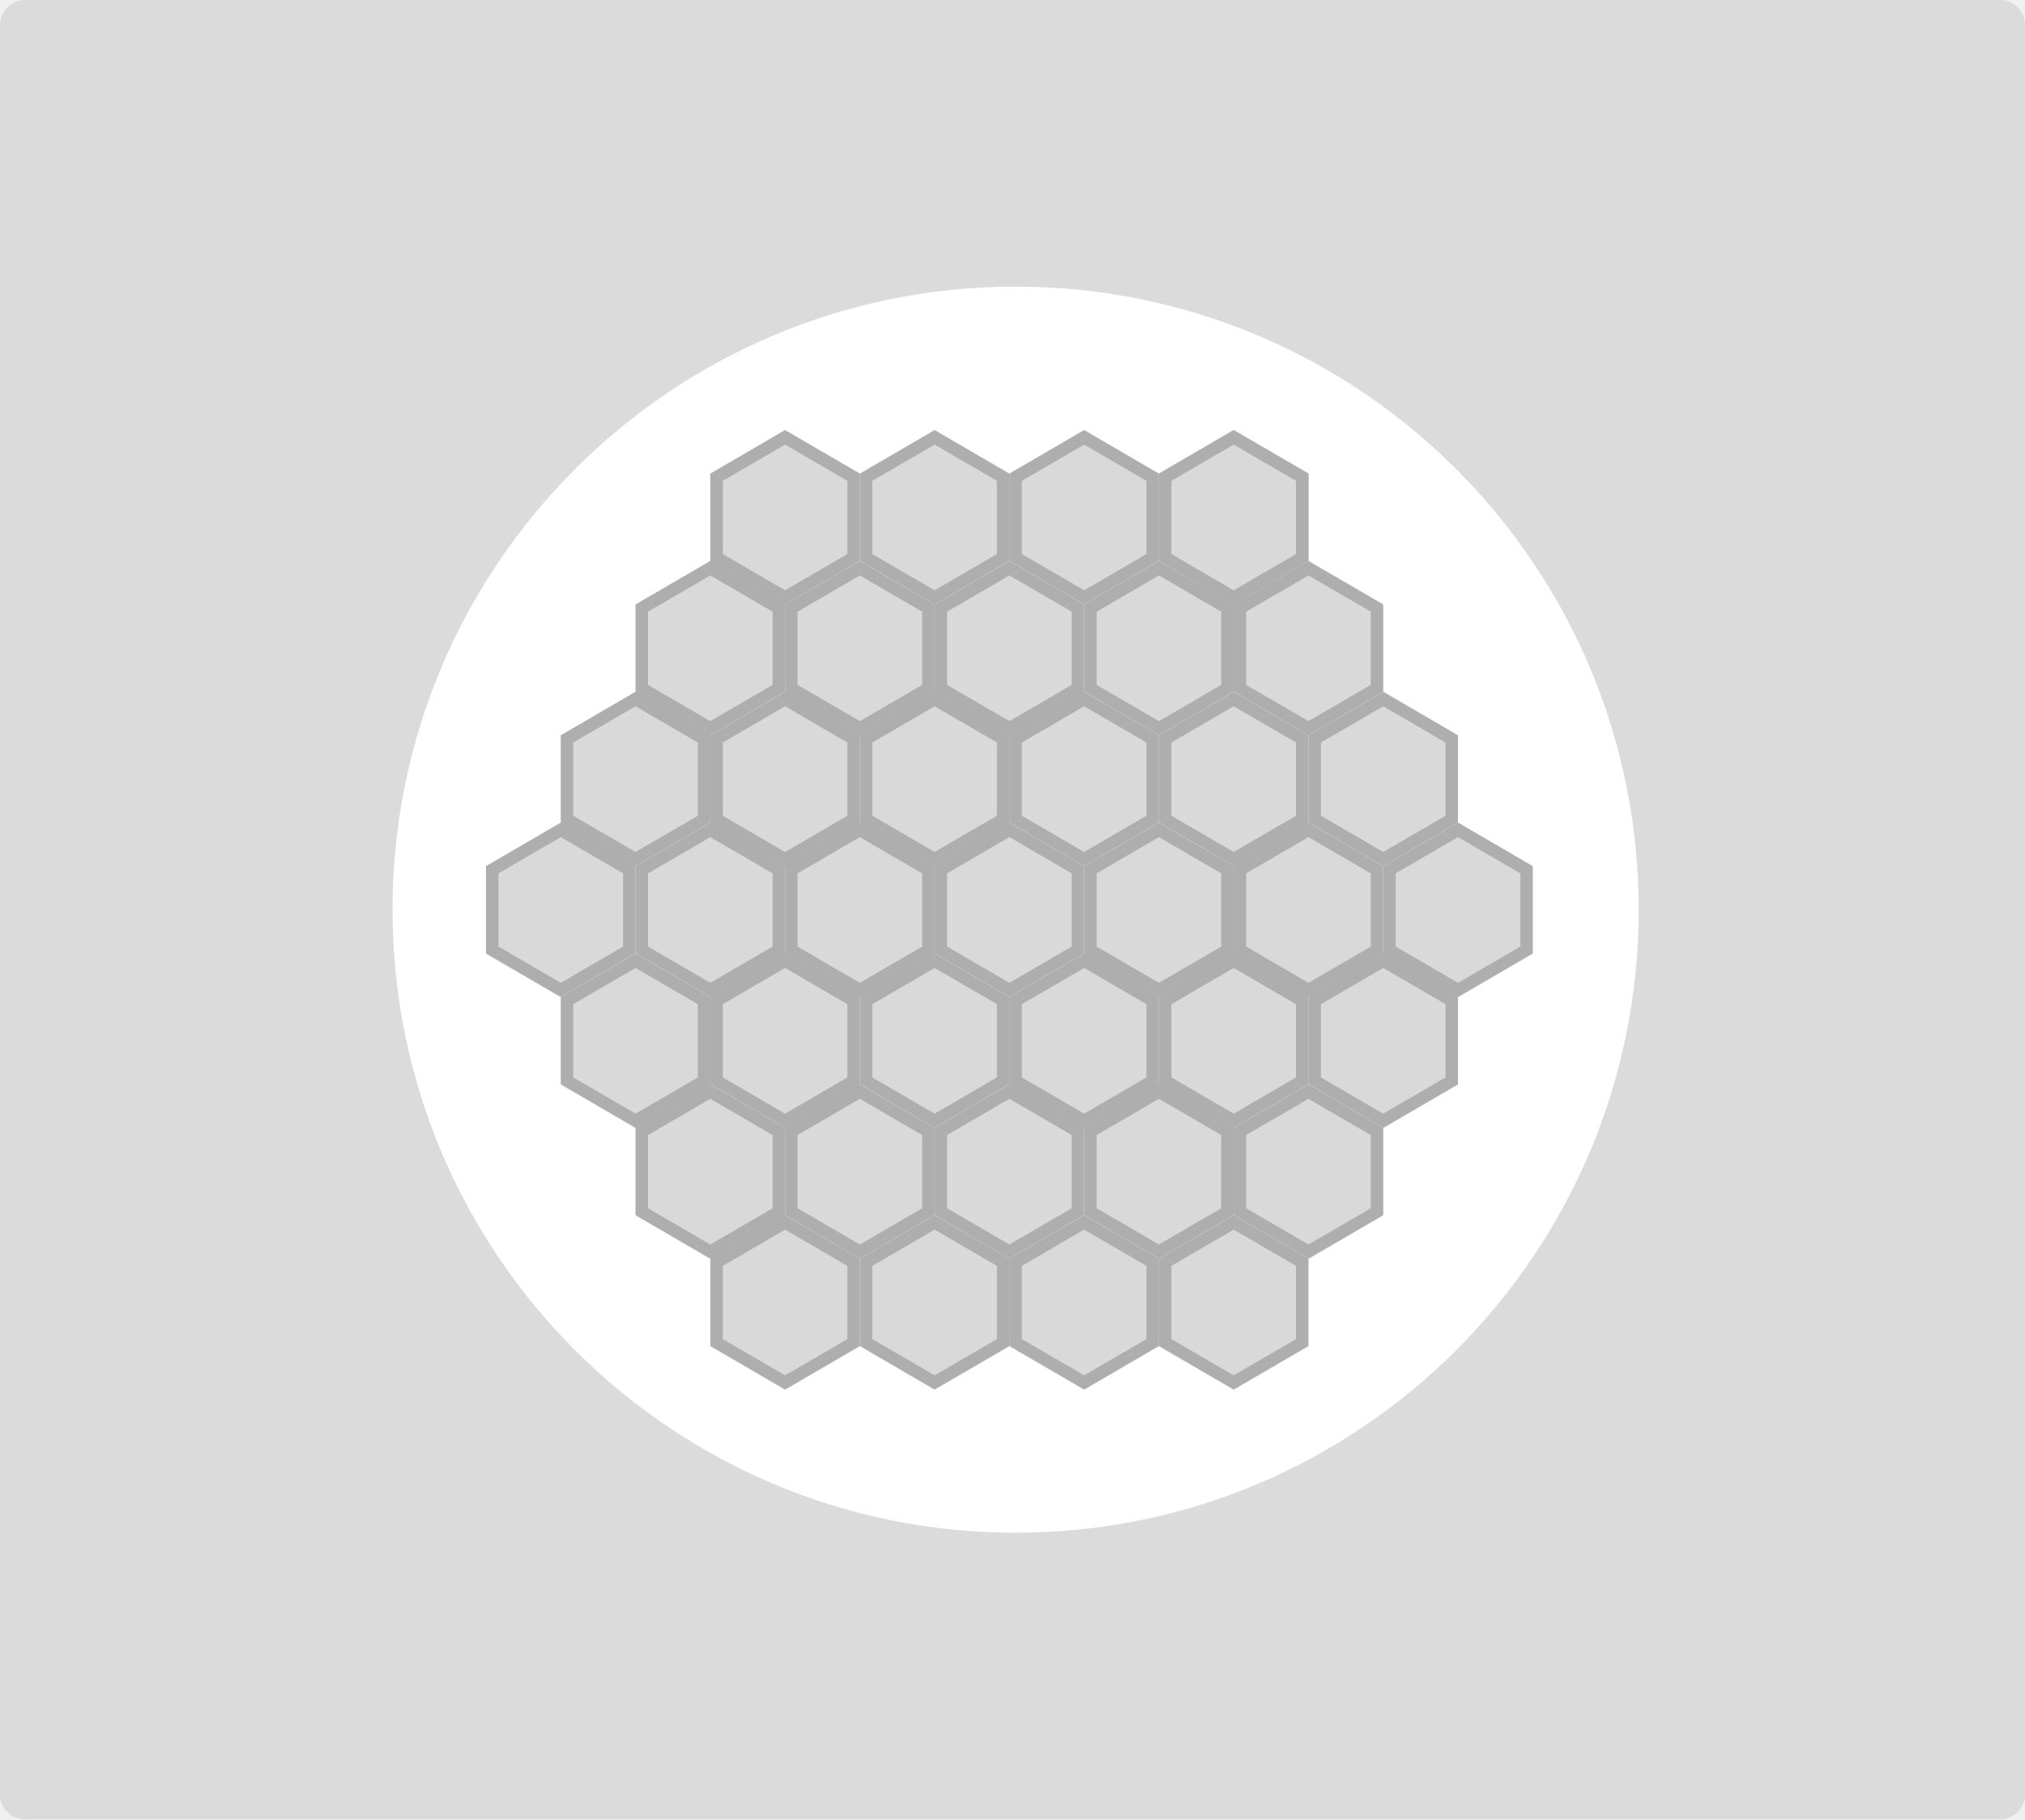
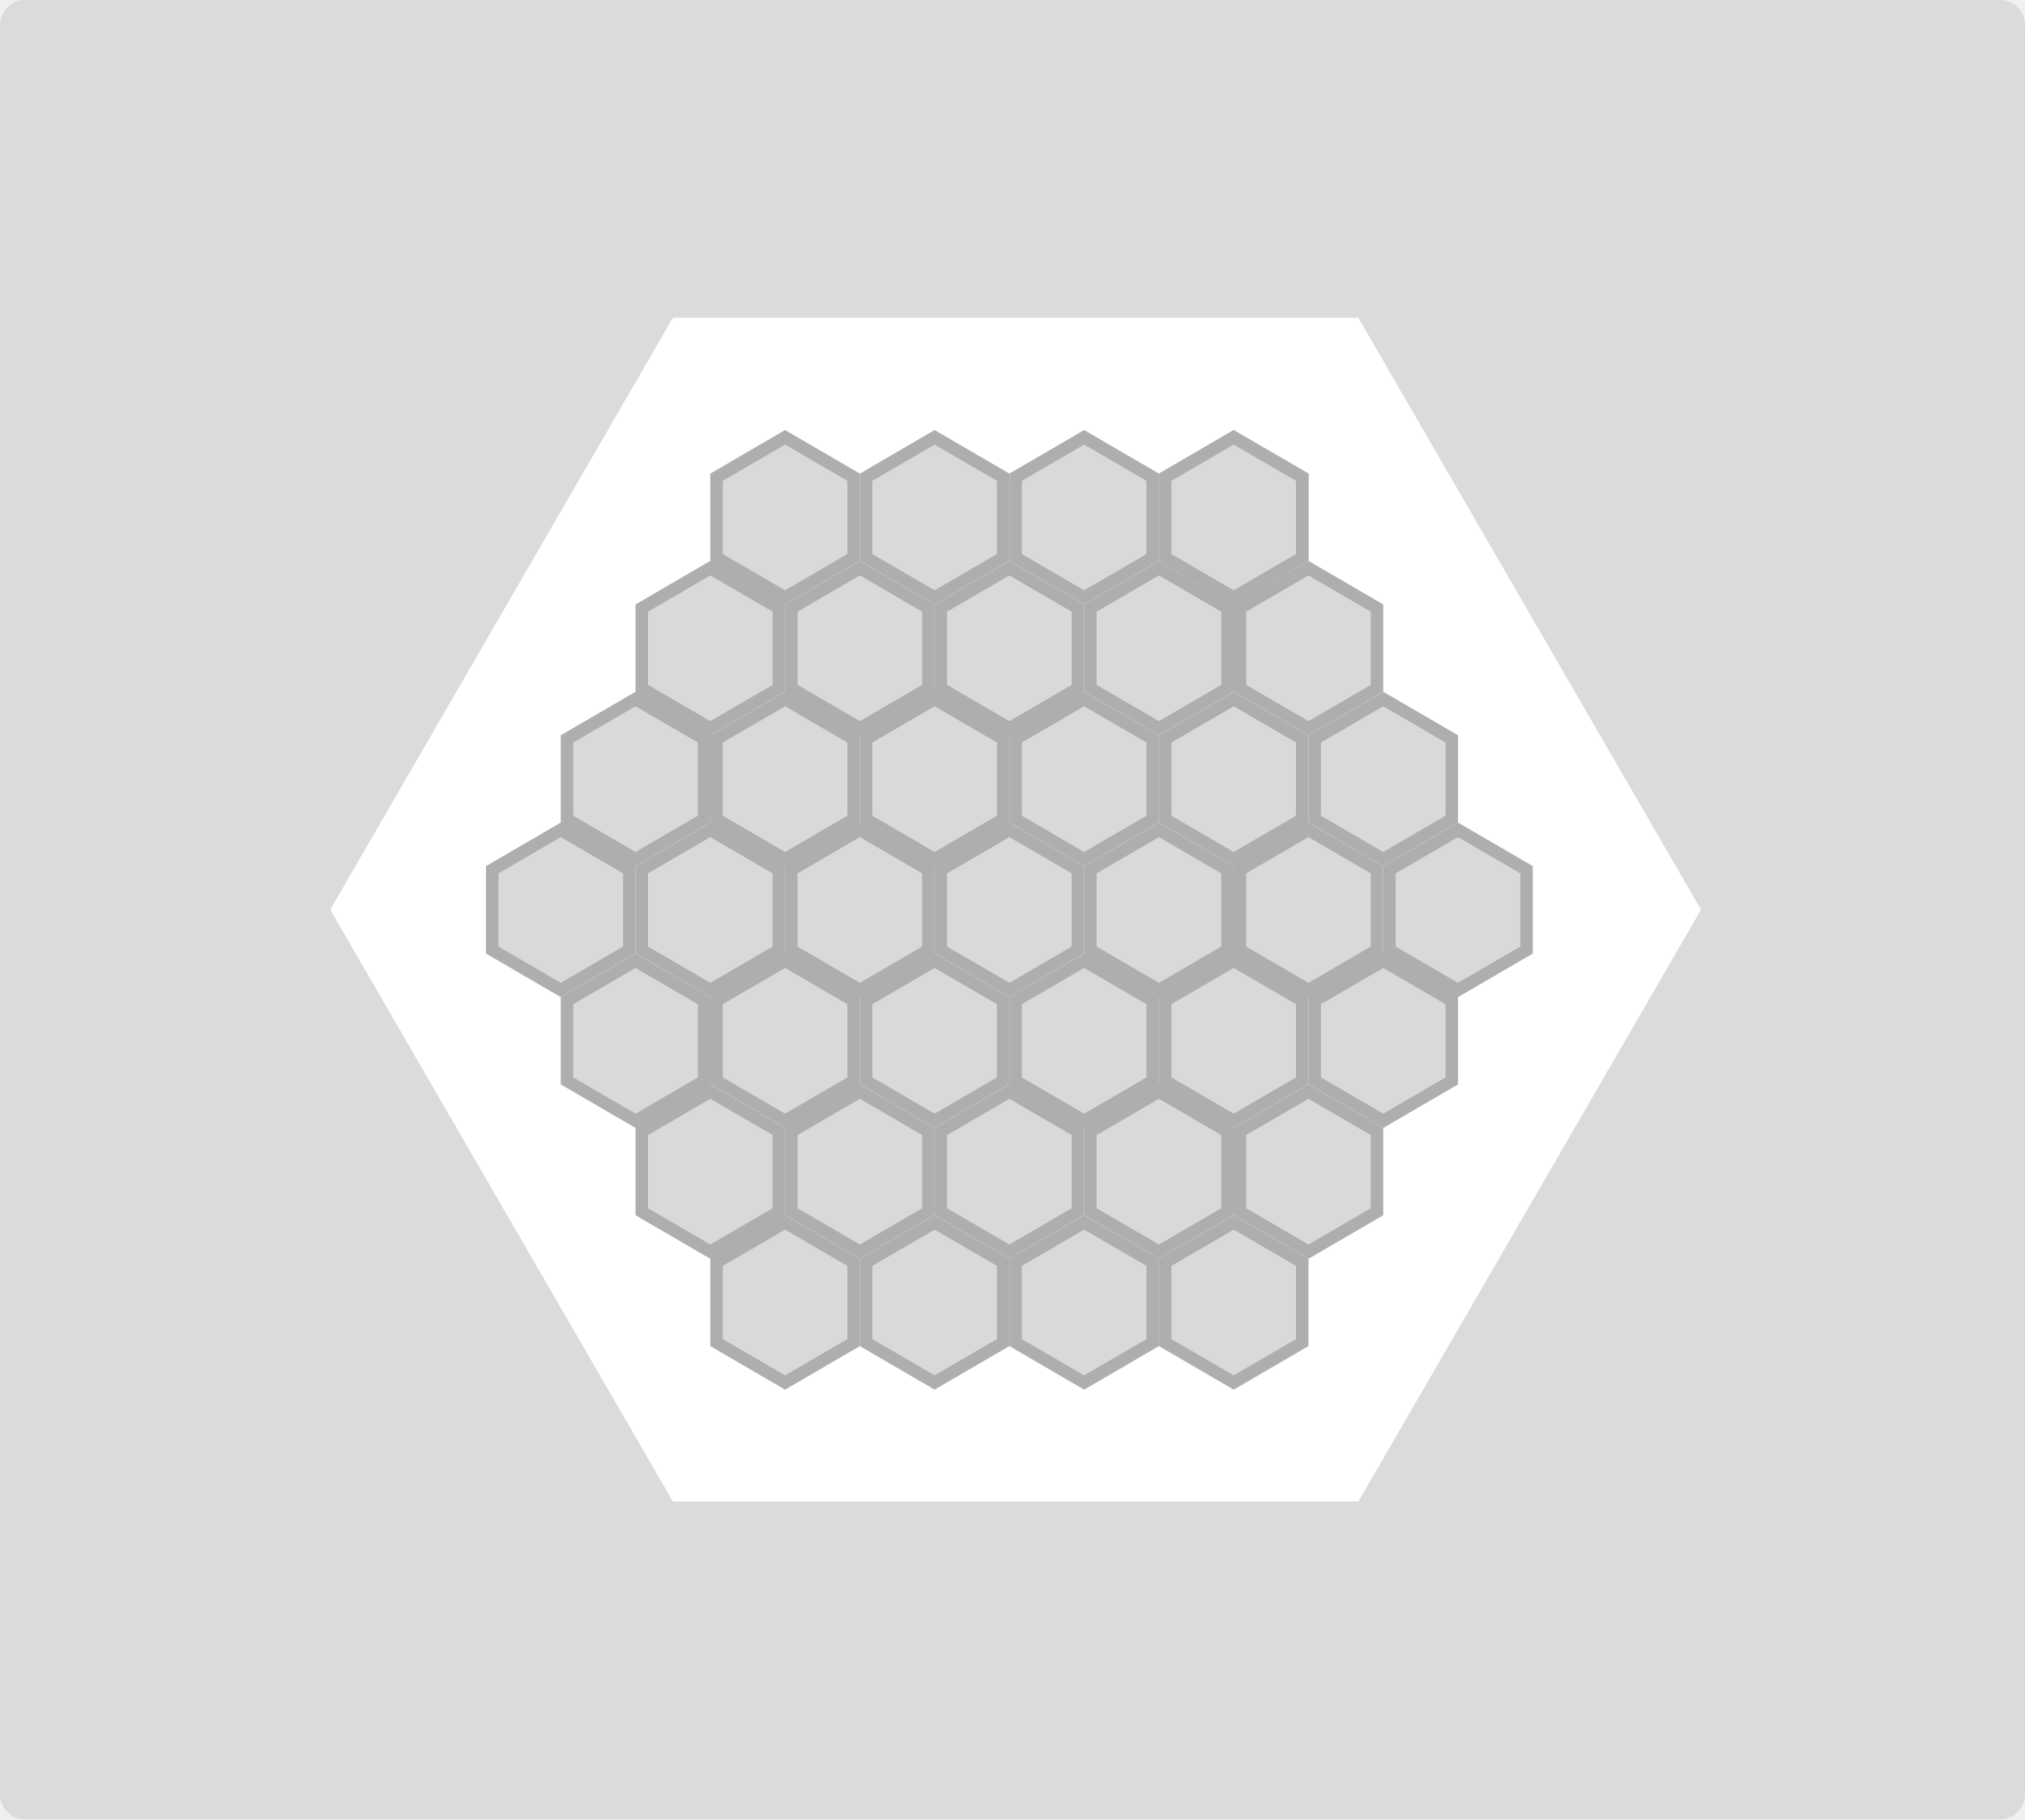
<svg xmlns="http://www.w3.org/2000/svg" id="Layer_1" version="1.1" viewBox="0 0 325 292">
  <defs>
    <style>
      .st0, .st1 {
        fill: none;
      }

      .st2 {
        fill: #1e1e1e;
        fill-opacity: .1;
      }

      .st3 {
        fill: #d9d9d9;
      }

      .st1 {
        stroke: #000;
        stroke-opacity: .2;
        stroke-width: 2px;
      }

      .st4 {
        fill: #fff;
      }
    </style>
  </defs>
  <rect class="st2" width="325" height="292" rx="4" ry="4" />
-   <circle class="st4" cx="163" cy="146" r="100" />
+   <polygon class="st4" points="273,146 218,241 108,241 53,146 108,51 218,51" />
  <rect class="st0" x="267" y="20" width="38" height="38" />
  <g>
    <path class="st3" d="M90,132l12,7v14l-12,7-12-7v-14l12-7Z" />
    <path class="st1" d="M101,139.6v12.9l-11,6.4-11-6.4v-12.9l11-6.4,11,6.4Z" />
    <path class="st3" d="M102,111l12,7v14l-12,7-12-7v-14l12-7Z" />
    <path class="st1" d="M113,118.6v12.9l-11,6.4-11-6.4v-12.9l11-6.4,11,6.4Z" />
    <path class="st3" d="M114,90l12,7v14l-12,7-12-7v-14l12-7Z" />
    <path class="st1" d="M125,97.6v12.9l-11,6.4-11-6.4v-12.9l11-6.4,11,6.4Z" />
    <path class="st3" d="M126,69l12,7v14l-12,7-12-7v-14l12-7Z" />
    <path class="st1" d="M137,76.6v12.9l-11,6.4-11-6.4v-12.9l11-6.4,11,6.4Z" />
    <path class="st3" d="M150,69l12,7v14l-12,7-12-7v-14l12-7Z" />
    <path class="st1" d="M161,76.6v12.9l-11,6.4-11-6.4v-12.9l11-6.4,11,6.4Z" />
    <path class="st3" d="M174,69l12,7v14l-12,7-12-7v-14l12-7Z" />
    <path class="st1" d="M185,76.6v12.9l-11,6.4-11-6.4v-12.9l11-6.4,11,6.4Z" />
    <path class="st3" d="M198,69l12,7v14l-12,7-12-7v-14l12-7Z" />
    <path class="st1" d="M209,76.6v12.9l-11,6.4-11-6.4v-12.9l11-6.4,11,6.4Z" />
    <path class="st3" d="M198,69l12,7v14l-12,7-12-7v-14l12-7Z" />
    <path class="st1" d="M209,76.6v12.9l-11,6.4-11-6.4v-12.9l11-6.4,11,6.4Z" />
    <path class="st3" d="M186,90l12,7v14l-12,7-12-7v-14l12-7Z" />
    <path class="st1" d="M197,97.6v12.9l-11,6.4-11-6.4v-12.9l11-6.4,11,6.4Z" />
    <path class="st3" d="M174,111l12,7v14l-12,7-12-7v-14l12-7Z" />
    <path class="st1" d="M185,118.6v12.9l-11,6.4-11-6.4v-12.9l11-6.4,11,6.4Z" />
    <path class="st3" d="M162,132l12,7v14l-12,7-12-7v-14l12-7Z" />
    <path class="st1" d="M173,139.6v12.9l-11,6.4-11-6.4v-12.9l11-6.4,11,6.4Z" />
    <path class="st3" d="M150,153l12,7v14l-12,7-12-7v-14l12-7Z" />
    <path class="st1" d="M161,160.6v12.9l-11,6.4-11-6.4v-12.9l11-6.4,11,6.4Z" />
    <path class="st3" d="M138,174l12,7v14l-12,7-12-7v-14l12-7Z" />
    <path class="st1" d="M149,181.6v12.9l-11,6.4-11-6.4v-12.9l11-6.4,11,6.4Z" />
    <path class="st3" d="M162,174l12,7v14l-12,7-12-7v-14l12-7Z" />
    <path class="st1" d="M173,181.6v12.9l-11,6.4-11-6.4v-12.9l11-6.4,11,6.4Z" />
    <path class="st3" d="M186,174l12,7v14l-12,7-12-7v-14l12-7Z" />
    <path class="st1" d="M197,181.6v12.9l-11,6.4-11-6.4v-12.9l11-6.4,11,6.4Z" />
    <path class="st3" d="M174,153l12,7v14l-12,7-12-7v-14l12-7Z" />
    <path class="st1" d="M185,160.6v12.9l-11,6.4-11-6.4v-12.9l11-6.4,11,6.4Z" />
    <path class="st3" d="M198,153l12,7v14l-12,7-12-7v-14l12-7Z" />
    <path class="st1" d="M209,160.6v12.9l-11,6.4-11-6.4v-12.9l11-6.4,11,6.4Z" />
    <path class="st3" d="M222,153l12,7v14l-12,7-12-7v-14l12-7Z" />
    <path class="st1" d="M233,160.6v12.9l-11,6.4-11-6.4v-12.9l11-6.4,11,6.4Z" />
    <path class="st3" d="M210,90l12,7v14l-12,7-12-7v-14l12-7Z" />
    <path class="st1" d="M221,97.6v12.9l-11,6.4-11-6.4v-12.9l11-6.4,11,6.4Z" />
    <path class="st3" d="M222,111l12,7v14l-12,7-12-7v-14l12-7Z" />
    <path class="st1" d="M233,118.6v12.9l-11,6.4-11-6.4v-12.9l11-6.4,11,6.4Z" />
    <path class="st3" d="M234,132l12,7v14l-12,7-12-7v-14l12-7Z" />
    <path class="st1" d="M245,139.6v12.9l-11,6.4-11-6.4v-12.9l11-6.4,11,6.4Z" />
    <path class="st3" d="M210,132l12,7v14l-12,7-12-7v-14l12-7Z" />
    <path class="st1" d="M221,139.6v12.9l-11,6.4-11-6.4v-12.9l11-6.4,11,6.4Z" />
    <path class="st3" d="M198,111l12,7v14l-12,7-12-7v-14l12-7Z" />
    <path class="st1" d="M209,118.6v12.9l-11,6.4-11-6.4v-12.9l11-6.4,11,6.4Z" />
    <path class="st3" d="M186,132l12,7v14l-12,7-12-7v-14l12-7Z" />
    <path class="st1" d="M197,139.6v12.9l-11,6.4-11-6.4v-12.9l11-6.4,11,6.4Z" />
    <path class="st3" d="M126,153l12,7v14l-12,7-12-7v-14l12-7Z" />
    <path class="st1" d="M137,160.6v12.9l-11,6.4-11-6.4v-12.9l11-6.4,11,6.4Z" />
    <path class="st3" d="M138,132l12,7v14l-12,7-12-7v-14l12-7Z" />
    <path class="st1" d="M149,139.6v12.9l-11,6.4-11-6.4v-12.9l11-6.4,11,6.4Z" />
    <path class="st3" d="M150,111l12,7v14l-12,7-12-7v-14l12-7Z" />
    <path class="st1" d="M161,118.6v12.9l-11,6.4-11-6.4v-12.9l11-6.4,11,6.4Z" />
    <path class="st3" d="M162,90l12,7v14l-12,7-12-7v-14l12-7Z" />
    <path class="st1" d="M173,97.6v12.9l-11,6.4-11-6.4v-12.9l11-6.4,11,6.4Z" />
    <path class="st3" d="M114,132l12,7v14l-12,7-12-7v-14l12-7Z" />
    <path class="st1" d="M125,139.6v12.9l-11,6.4-11-6.4v-12.9l11-6.4,11,6.4Z" />
    <path class="st3" d="M126,111l12,7v14l-12,7-12-7v-14l12-7Z" />
    <path class="st1" d="M137,118.6v12.9l-11,6.4-11-6.4v-12.9l11-6.4,11,6.4Z" />
    <path class="st3" d="M138,90l12,7v14l-12,7-12-7v-14l12-7Z" />
    <path class="st1" d="M149,97.6v12.9l-11,6.4-11-6.4v-12.9l11-6.4,11,6.4Z" />
    <path class="st3" d="M210,174l12,7v14l-12,7-12-7v-14l12-7Z" />
    <path class="st1" d="M221,181.6v12.9l-11,6.4-11-6.4v-12.9l11-6.4,11,6.4Z" />
    <path class="st3" d="M198,195l12,7v14l-12,7-12-7v-14l12-7Z" />
    <path class="st1" d="M209,202.6v12.9l-11,6.4-11-6.4v-12.9l11-6.4,11,6.4Z" />
    <path class="st3" d="M174,195l12,7v14l-12,7-12-7v-14l12-7Z" />
    <path class="st1" d="M185,202.6v12.9l-11,6.4-11-6.4v-12.9l11-6.4,11,6.4Z" />
    <path class="st3" d="M150,195l12,7v14l-12,7-12-7v-14l12-7Z" />
    <path class="st1" d="M161,202.6v12.9l-11,6.4-11-6.4v-12.9l11-6.4,11,6.4Z" />
    <path class="st3" d="M126,195l12,7v14l-12,7-12-7v-14l12-7Z" />
    <path class="st1" d="M137,202.6v12.9l-11,6.4-11-6.4v-12.9l11-6.4,11,6.4Z" />
    <path class="st3" d="M114,174l12,7v14l-12,7-12-7v-14l12-7Z" />
    <path class="st1" d="M125,181.6v12.9l-11,6.4-11-6.4v-12.9l11-6.4,11,6.4Z" />
    <path class="st3" d="M102,153l12,7v14l-12,7-12-7v-14l12-7Z" />
    <path class="st1" d="M113,160.6v12.9l-11,6.4-11-6.4v-12.9l11-6.4,11,6.4Z" />
  </g>
</svg>
